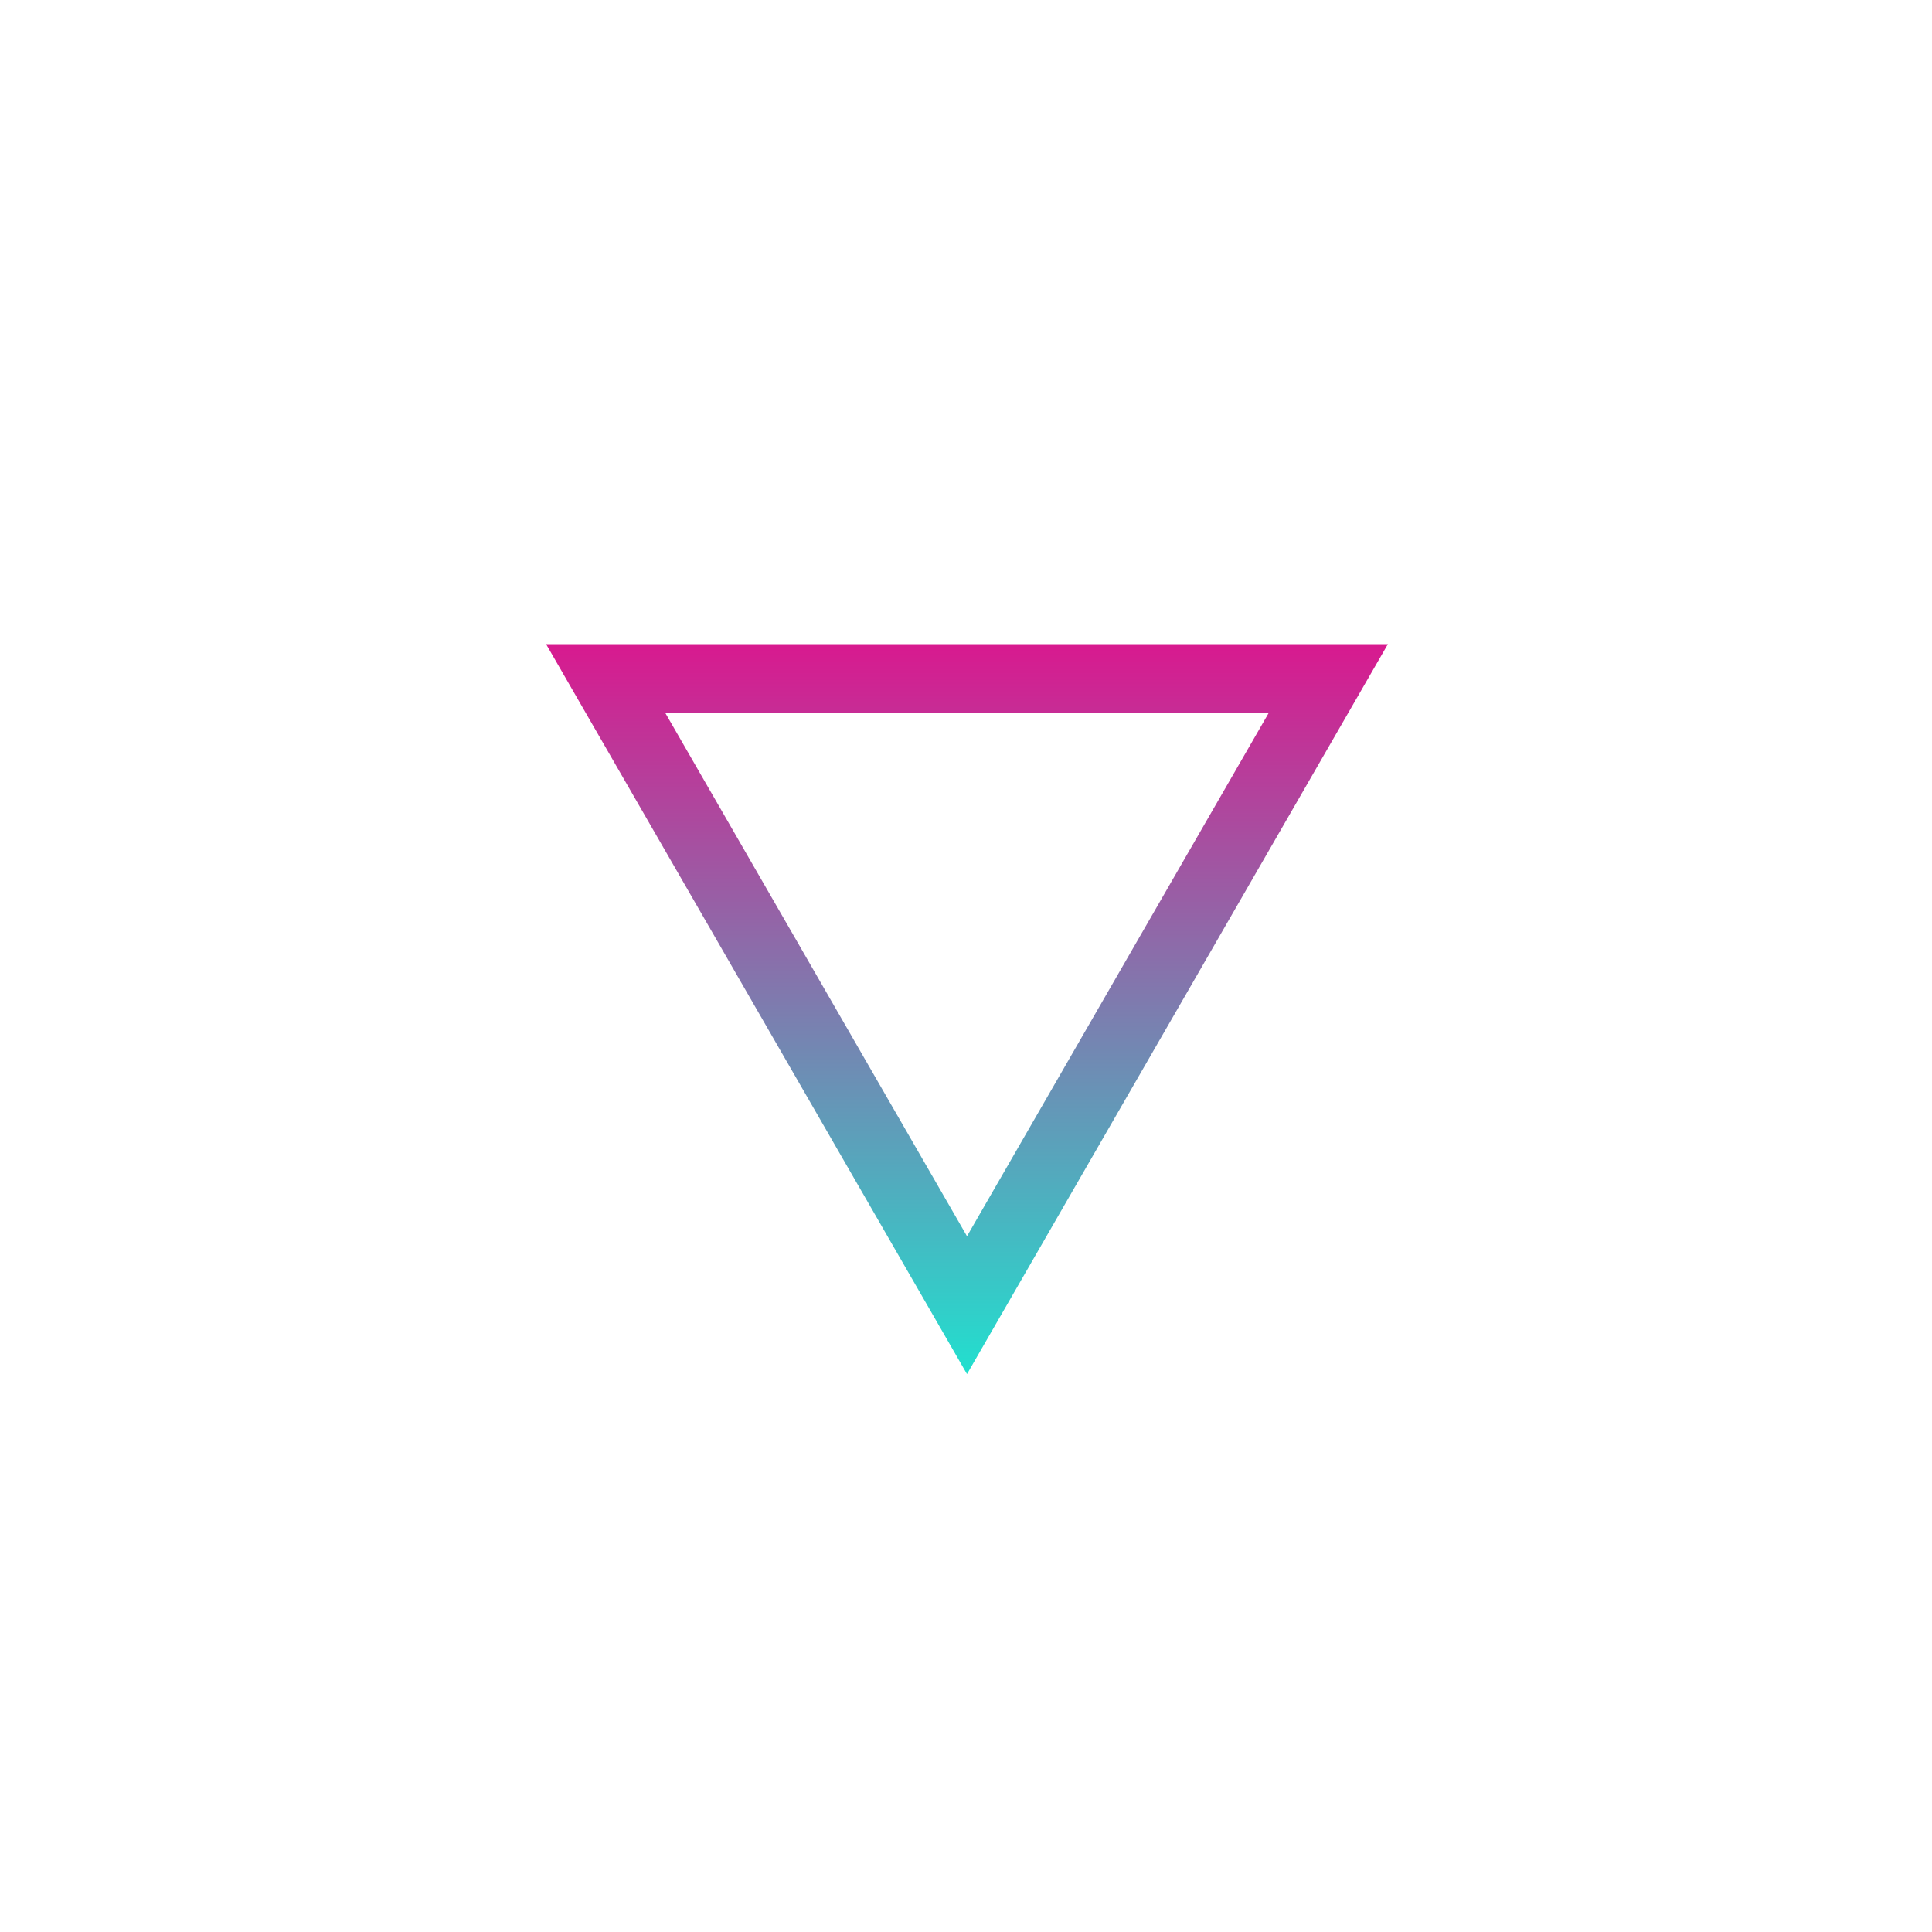
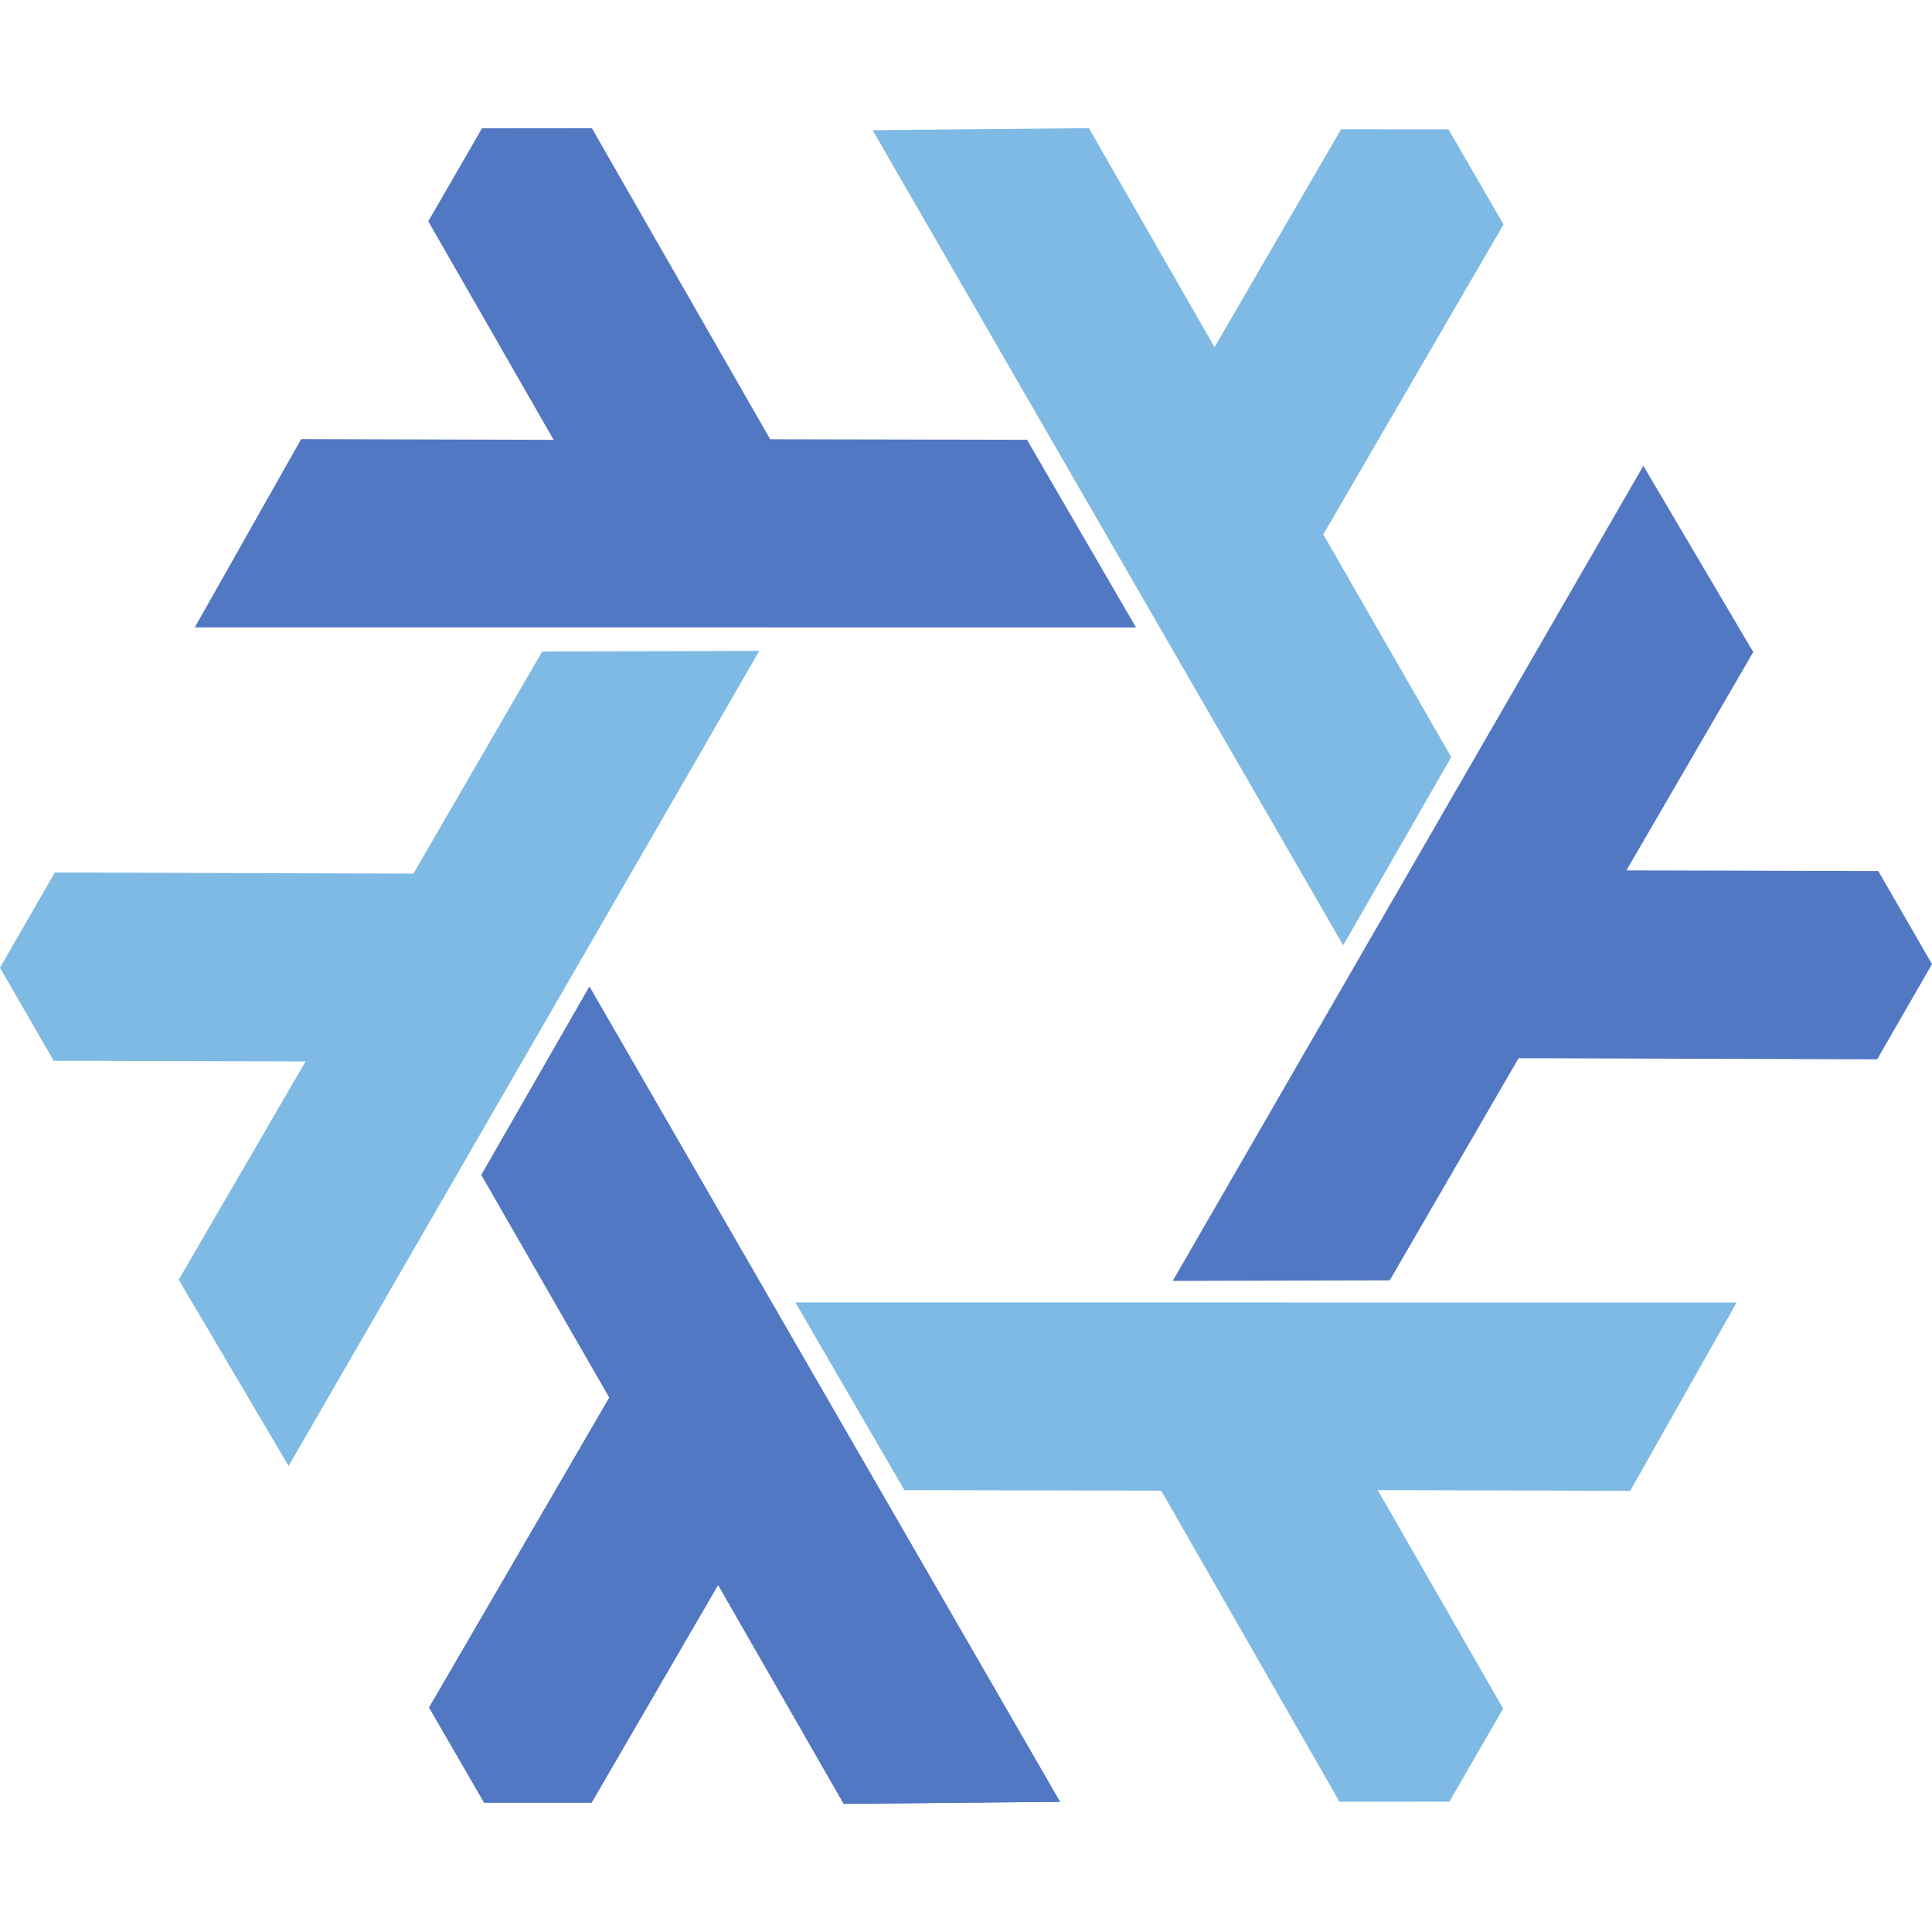
- <svg xmlns="http://www.w3.org/2000/svg" width="561" height="561" viewBox="0 0 561 561" fill="none">
-   <path d="M385.691 197.047L280.789 378.98L175.886 197.047L385.691 197.047Z" stroke="url(#paint0_linear)" stroke-width="20" />
-   <defs>
-     <linearGradient id="paint0_linear" x1="280.641" y1="413.347" x2="280.641" y2="163.847" gradientUnits="userSpaceOnUse">
-       <stop stop-color="#15EDD3" />
-       <stop offset="1" stop-color="#EC0488" />
-     </linearGradient>
-   </defs>
+ <svg xmlns="http://www.w3.org/2000/svg" width="512" height="512" id="svg3037" version="1.1">
+   <defs id="defs5498" />
+   <g id="layer5" style="display:inline" />
+   <g id="layer3" style="display:inline">
+     <g transform="matrix(1.25,0,0,-1.25,-7.689875e-6,511.9988)" id="g10">
+       <g id="g12">
+         <g transform="matrix(1.020523,0,0,1.020523,0,27.17144)" id="g4154">
+           <path d="m 122.453,169.761 97.758,-169.34 -44.926,-0.422 -26.101,45.496 -26.286,-45.25 -22.32,0.008 -11.433,19.75 37.449,64.394 -26.582,46.258 22.441,39.106 z" style="fill:#5277c3;fill-opacity:1;fill-rule:evenodd;stroke:none" id="path14" />
+           <path d="M 157.738,239.515 59.961,70.183 37.133,108.882 63.484,154.229 11.152,154.366 0,173.702 l 11.391,19.777 74.488,-0.234 26.769,46.152 45.09,0.118 z" style="fill:#7ebae4;fill-opacity:1;fill-rule:evenodd;stroke:none" id="path16" />
+           <path d="M 165.238,104.155 360.77,104.143 338.672,65.026 286.223,65.171 312.27,19.784 301.102,0.456 278.277,0.429 l -37.039,64.629 -53.355,0.109 -22.645,38.988 z" style="fill:#7ebae4;fill-opacity:1;fill-rule:evenodd;stroke:none" id="path18" />
+           <path d="m 279.043,178.35 -97.758,169.34 44.926,0.422 26.101,-45.496 26.286,45.254 22.32,-0.008 11.434,-19.754 -37.45,-64.39 26.582,-46.262 -22.441,-39.106 z" style="fill:#7ebae4;fill-opacity:1;fill-rule:evenodd;stroke:none" id="path20" />
+           <path d="m 122.453,169.761 97.758,-169.34 -44.926,-0.422 -26.101,45.496 -26.286,-45.25 -22.32,0.008 -11.433,19.75 37.449,64.394 -26.582,46.258 22.441,39.106 z" style="fill:#5277c3;fill-opacity:1;fill-rule:evenodd;stroke:none" id="path22" />
+           <path d="m 236,244.386 -195.535,0.011 22.101,39.118 52.45,-0.149 -26.047,45.391 11.168,19.328 22.82,0.023 L 160,283.483 213.352,283.374 236,244.386 Z" style="fill:#5277c3;fill-opacity:1;fill-rule:evenodd;stroke:none" id="path24" />
+           <path d="m 243.625,108.636 97.777,169.328 22.825,-38.696 -26.348,-45.351 52.332,-0.137 11.152,-19.336 -11.39,-19.777 -74.489,0.238 -26.769,-46.152 -45.09,-0.117 z" style="fill:#5277c3;fill-opacity:1;fill-rule:evenodd;stroke:none" id="path26" />
+         </g>
+       </g>
+     </g>
+   </g>
</svg>
